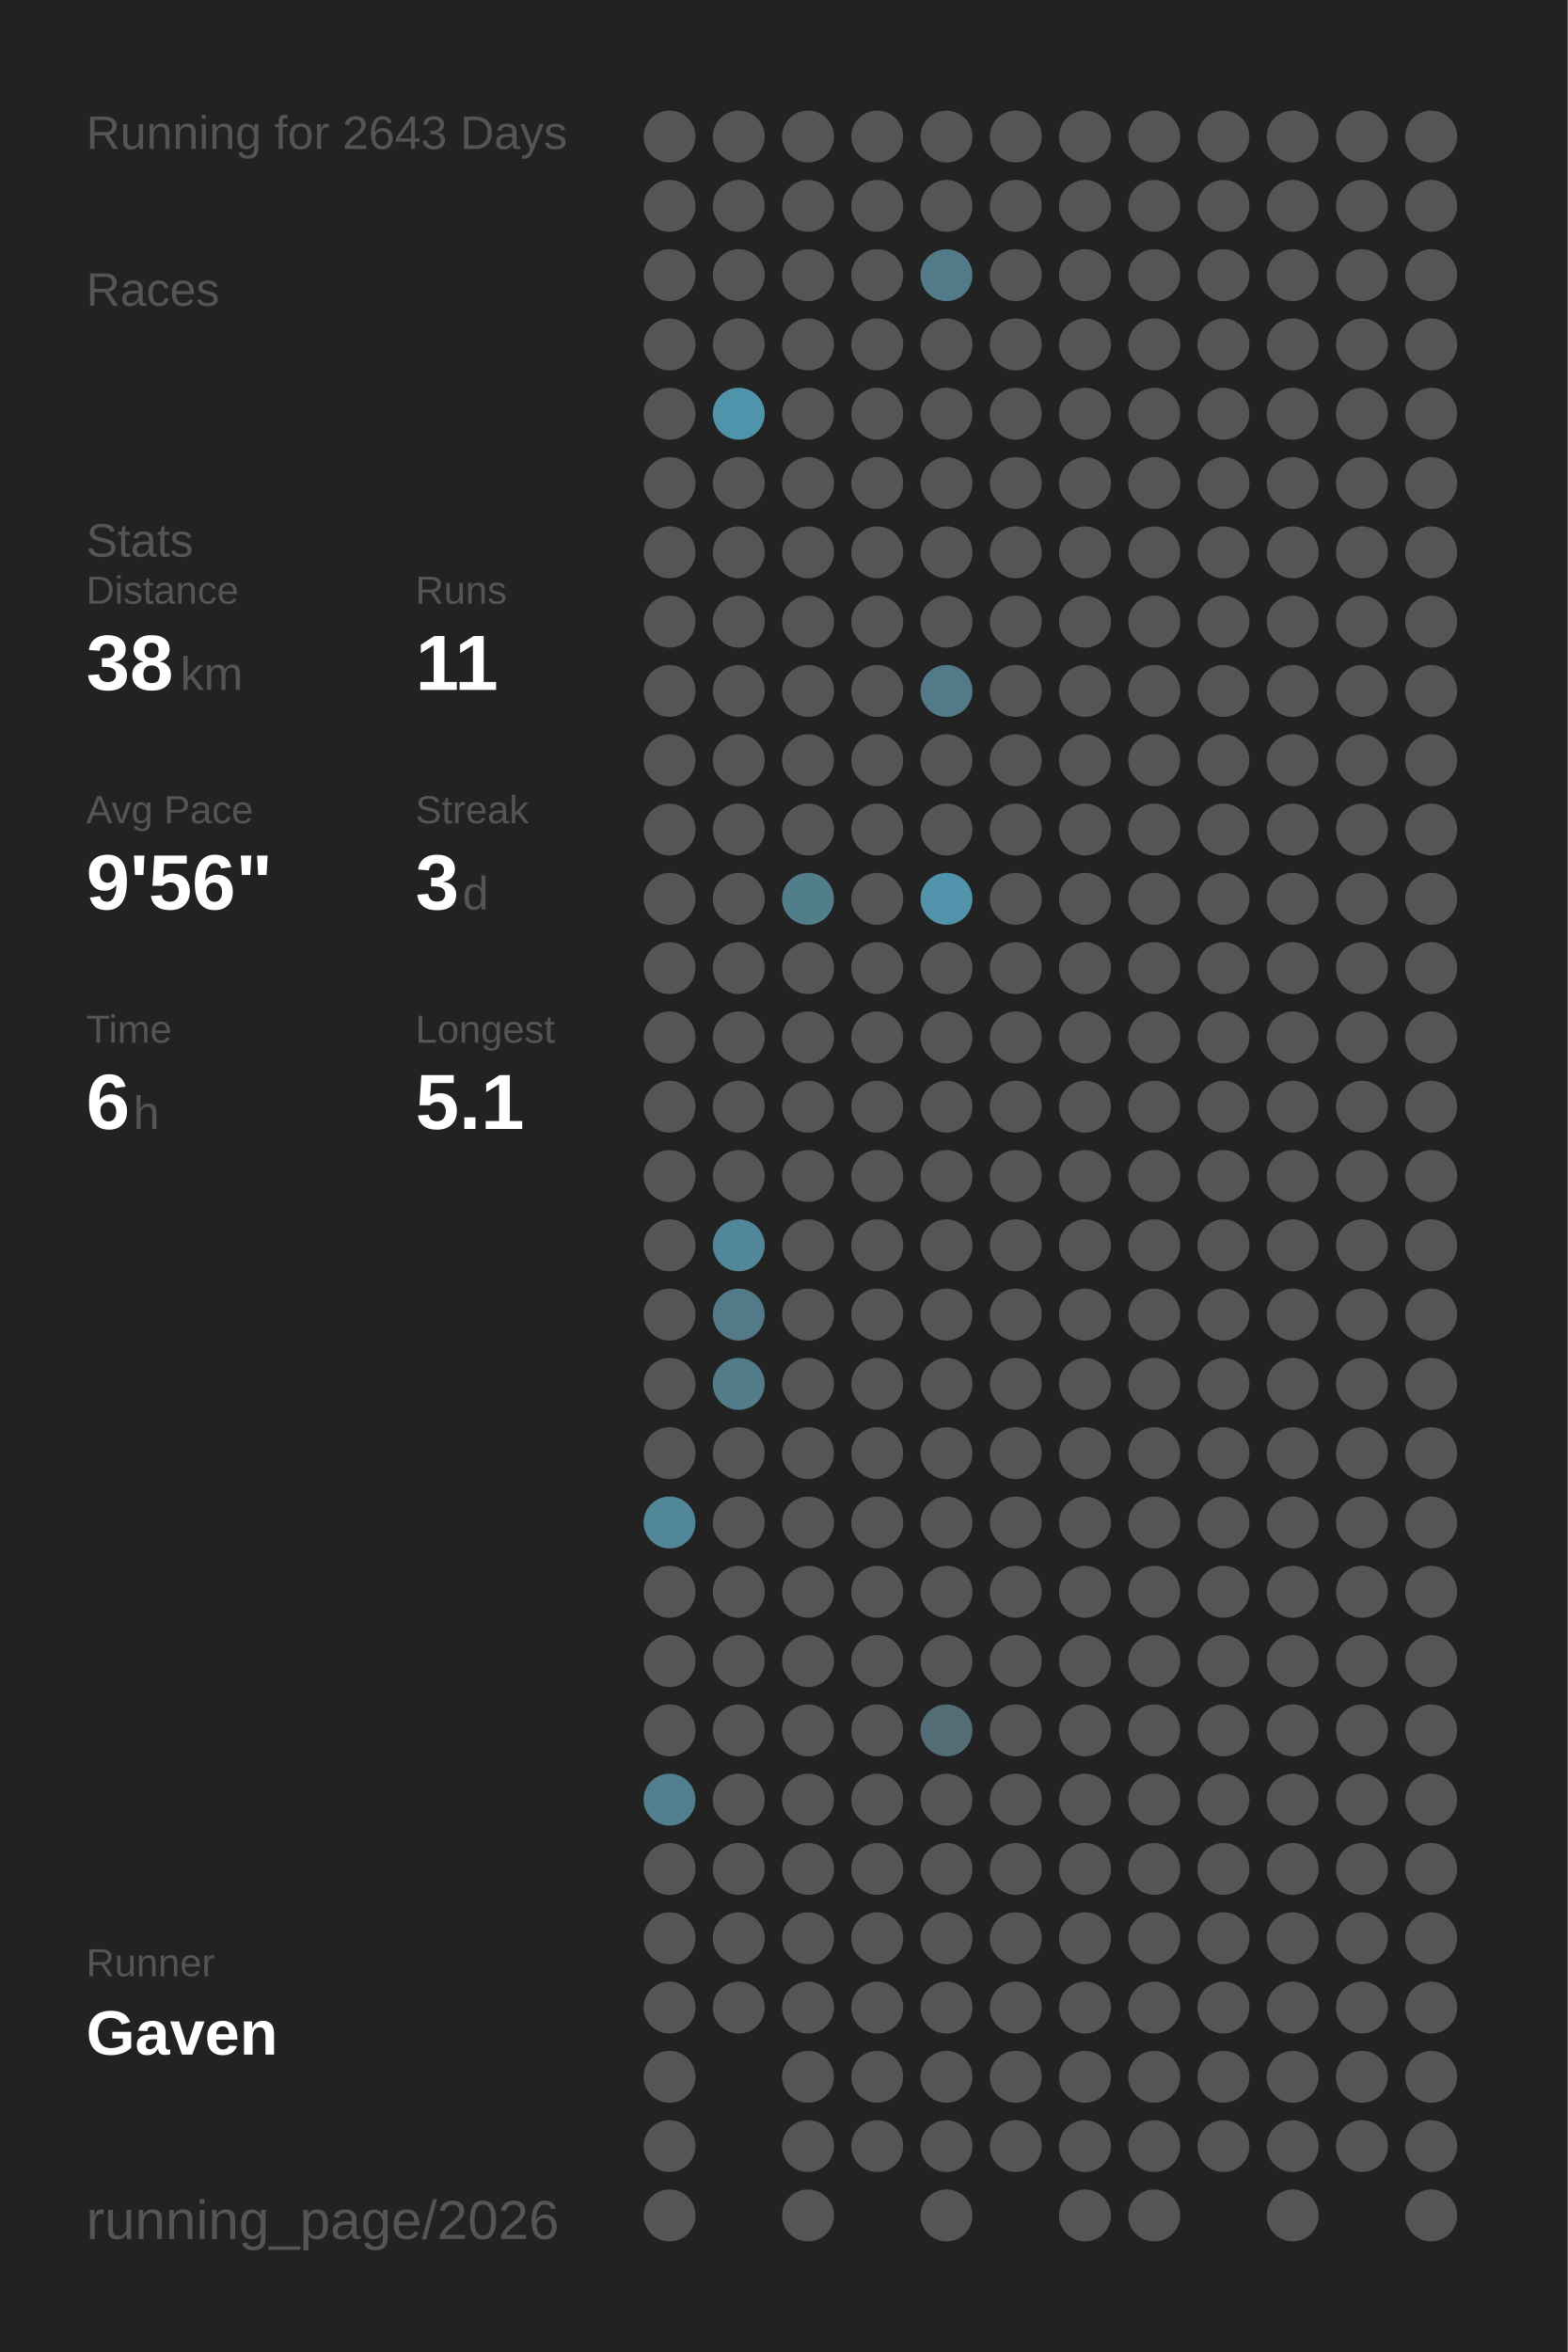
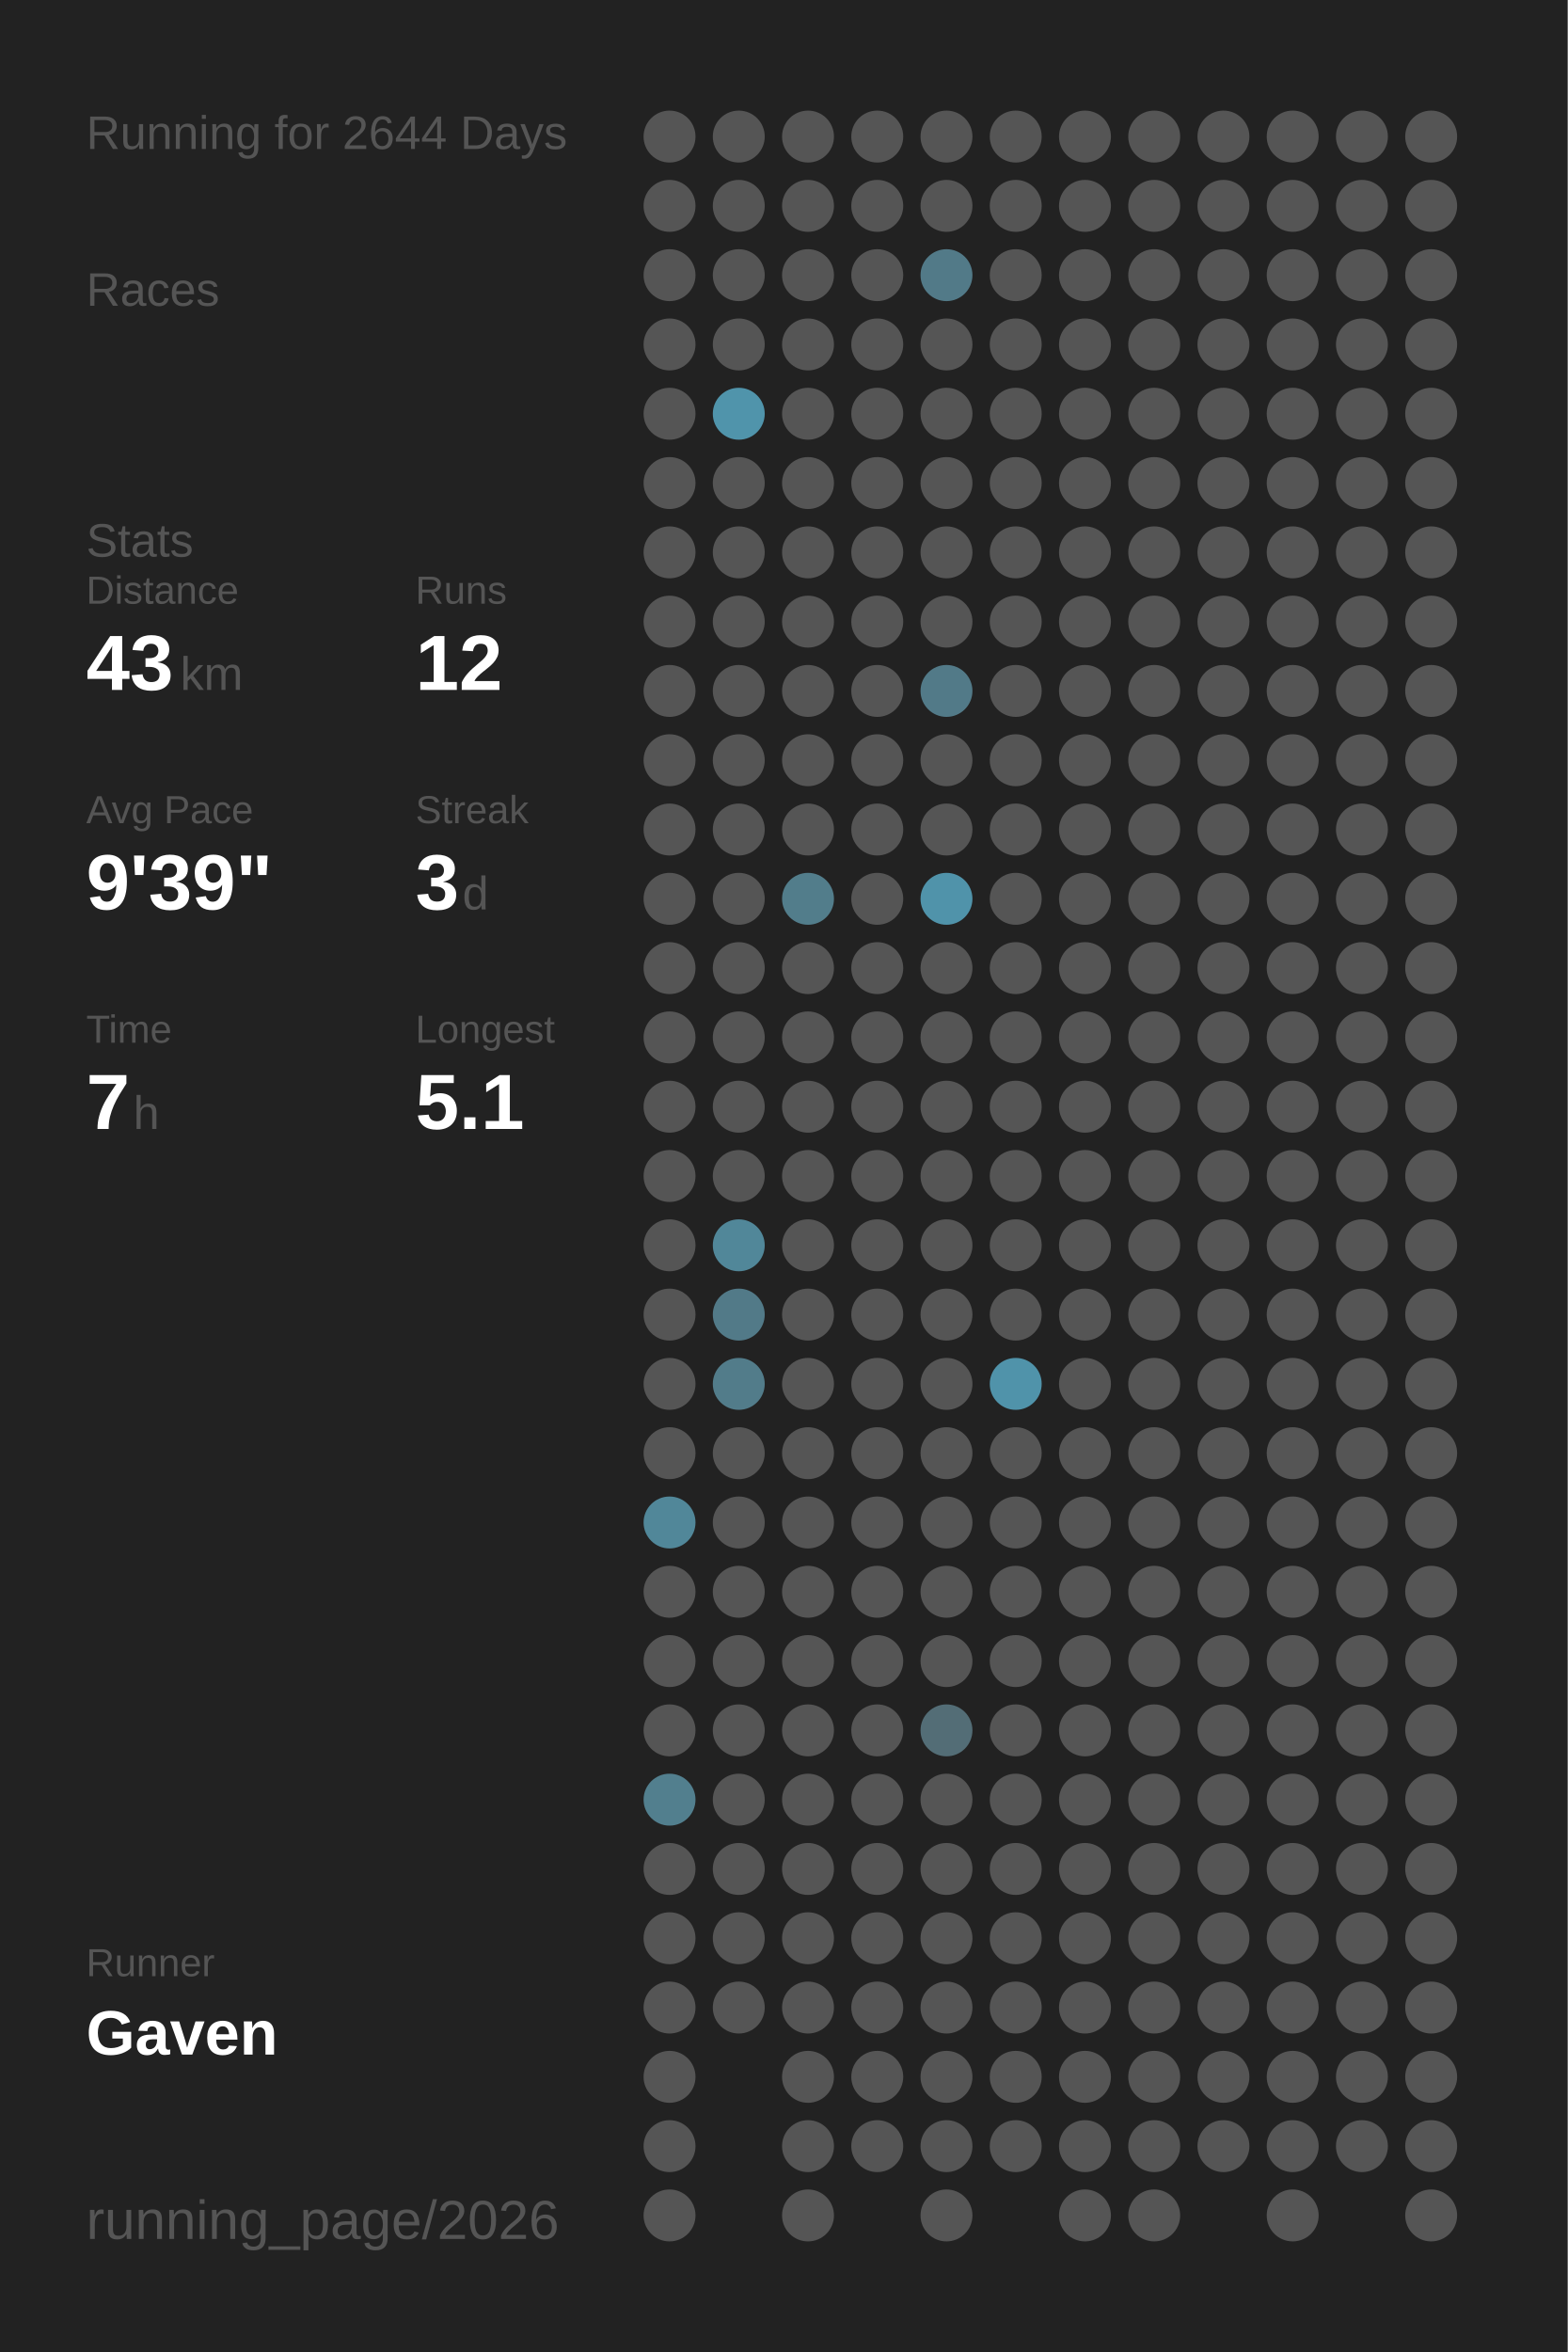
<svg xmlns="http://www.w3.org/2000/svg" baseProfile="full" height="300mm" version="1.1" viewBox="0,0,200,300" width="200mm">
  <defs />
  <rect fill="#222222" height="300" width="200" x="0" y="0" />
-   <text fill="#555555" style="font-size:6px; font-family:Arial;" x="11" y="19">Running for 2643 Days</text>
+   <text fill="#555555" style="font-size:6px; font-family:Arial;" x="11" y="19">Running for 2644 Days</text>
  <text fill="#555555" style="font-size:6px; font-family:Arial;" x="11" y="39">Races</text>
  <text fill="#555555" style="font-size:6px; font-family:Arial;" x="11" y="71">Stats</text>
  <text fill="#555555" style="font-size:5px; font-family:Arial;" x="11" y="77">Distance</text>
-   <text fill="#FFFFFF" style="font-size:10px; font-family:Arial; font-weight:bold;" x="11" y="88">38</text>
+   <text fill="#FFFFFF" style="font-size:10px; font-family:Arial; font-weight:bold;" x="11" y="88">43</text>
  <text fill="#555555" style="font-size:6px; font-family:Arial;" x="23" y="88">km</text>
  <text fill="#555555" style="font-size:5px; font-family:Arial;" x="53" y="77">Runs</text>
-   <text fill="#FFFFFF" style="font-size:10px; font-family:Arial; font-weight:bold;" x="53" y="88">11</text>
+   <text fill="#FFFFFF" style="font-size:10px; font-family:Arial; font-weight:bold;" x="53" y="88">12</text>
  <text fill="#555555" style="font-size:5px; font-family:Arial;" x="11" y="105">Avg Pace</text>
-   <text fill="#FFFFFF" style="font-size:10px; font-family:Arial; font-weight:bold;" x="11" y="116">9'56"</text>
+   <text fill="#FFFFFF" style="font-size:10px; font-family:Arial; font-weight:bold;" x="11" y="116">9'39"</text>
  <text fill="#555555" style="font-size:5px; font-family:Arial;" x="53" y="105">Streak</text>
  <text fill="#FFFFFF" style="font-size:10px; font-family:Arial; font-weight:bold;" x="53" y="116">3</text>
  <text fill="#555555" style="font-size:6px; font-family:Arial;" x="59" y="116">d</text>
  <text fill="#555555" style="font-size:5px; font-family:Arial;" x="11" y="133">Time</text>
-   <text fill="#FFFFFF" style="font-size:10px; font-family:Arial; font-weight:bold;" x="11" y="144">6</text>
+   <text fill="#FFFFFF" style="font-size:10px; font-family:Arial; font-weight:bold;" x="11" y="144">7</text>
  <text fill="#555555" style="font-size:6px; font-family:Arial;" x="17" y="144">h</text>
  <text fill="#555555" style="font-size:5px; font-family:Arial;" x="53" y="133">Longest</text>
  <text fill="#FFFFFF" style="font-size:10px; font-family:Arial; font-weight:bold;" x="53" y="144">5.1</text>
  <text fill="#555555" style="font-size:5px; font-family:Arial;" x="11" y="252.065">Runner</text>
  <text fill="#FFFFFF" style="font-size:8px; font-family:Arial; font-weight:bold;" x="11" y="262.065">Gaven</text>
  <text fill="#555555" style="font-size:7px; font-family:Arial;" x="11" y="285.581">running_page/2026</text>
  <circle cx="85.417" cy="17.419" fill="#555555" r="3.312" />
  <circle cx="85.417" cy="26.258" fill="#555555" r="3.312" />
  <circle cx="85.417" cy="35.097" fill="#555555" r="3.312" />
  <circle cx="85.417" cy="43.935" fill="#555555" r="3.312" />
  <circle cx="85.417" cy="52.774" fill="#555555" r="3.312" />
  <circle cx="85.417" cy="61.613" fill="#555555" r="3.312" />
  <circle cx="85.417" cy="70.452" fill="#555555" r="3.312" />
  <circle cx="85.417" cy="79.29" fill="#555555" r="3.312" />
  <circle cx="85.417" cy="88.129" fill="#555555" r="3.312" />
  <circle cx="85.417" cy="96.968" fill="#555555" r="3.312" />
  <circle cx="85.417" cy="105.806" fill="#555555" r="3.312" />
  <circle cx="85.417" cy="114.645" fill="#555555" r="3.312" />
  <circle cx="85.417" cy="123.484" fill="#555555" r="3.312" />
  <circle cx="85.417" cy="132.323" fill="#555555" r="3.312" />
  <circle cx="85.417" cy="141.161" fill="#555555" r="3.312" />
  <circle cx="85.417" cy="150" fill="#555555" r="3.312" />
  <circle cx="85.417" cy="158.839" fill="#555555" r="3.312" />
  <circle cx="85.417" cy="167.677" fill="#555555" r="3.312" />
  <circle cx="85.417" cy="176.516" fill="#555555" r="3.312" />
  <circle cx="85.417" cy="185.355" fill="#555555" r="3.312" />
  <circle cx="85.417" cy="194.194" fill="#518799" r="3.312" />
  <circle cx="85.417" cy="203.032" fill="#555555" r="3.312" />
  <circle cx="85.417" cy="211.871" fill="#555555" r="3.312" />
  <circle cx="85.417" cy="220.71" fill="#555555" r="3.312" />
  <circle cx="85.417" cy="229.548" fill="#527f8e" r="3.312" />
  <circle cx="85.417" cy="238.387" fill="#555555" r="3.312" />
  <circle cx="85.417" cy="247.226" fill="#555555" r="3.312" />
  <circle cx="85.417" cy="256.065" fill="#555555" r="3.312" />
  <circle cx="85.417" cy="264.903" fill="#555555" r="3.312" />
  <circle cx="85.417" cy="273.742" fill="#555555" r="3.312" />
  <circle cx="85.417" cy="282.581" fill="#555555" r="3.312" />
  <circle cx="94.25" cy="17.419" fill="#555555" r="3.312" />
  <circle cx="94.25" cy="26.258" fill="#555555" r="3.312" />
  <circle cx="94.25" cy="35.097" fill="#555555" r="3.312" />
  <circle cx="94.25" cy="43.935" fill="#555555" r="3.312" />
  <circle cx="94.25" cy="52.774" fill="#5094ab" r="3.312" />
  <circle cx="94.25" cy="61.613" fill="#555555" r="3.312" />
  <circle cx="94.25" cy="70.452" fill="#555555" r="3.312" />
  <circle cx="94.25" cy="79.29" fill="#555555" r="3.312" />
  <circle cx="94.25" cy="88.129" fill="#555555" r="3.312" />
  <circle cx="94.25" cy="96.968" fill="#555555" r="3.312" />
  <circle cx="94.25" cy="105.806" fill="#555555" r="3.312" />
  <circle cx="94.25" cy="114.645" fill="#555555" r="3.312" />
  <circle cx="94.25" cy="123.484" fill="#555555" r="3.312" />
  <circle cx="94.25" cy="132.323" fill="#555555" r="3.312" />
  <circle cx="94.25" cy="141.161" fill="#555555" r="3.312" />
  <circle cx="94.25" cy="150" fill="#555555" r="3.312" />
  <circle cx="94.25" cy="158.839" fill="#518799" r="3.312" />
  <circle cx="94.25" cy="167.677" fill="#527a88" r="3.312" />
  <circle cx="94.25" cy="176.516" fill="#527c8a" r="3.312" />
  <circle cx="94.25" cy="185.355" fill="#555555" r="3.312" />
  <circle cx="94.25" cy="194.194" fill="#555555" r="3.312" />
  <circle cx="94.25" cy="203.032" fill="#555555" r="3.312" />
  <circle cx="94.25" cy="211.871" fill="#555555" r="3.312" />
  <circle cx="94.25" cy="220.71" fill="#555555" r="3.312" />
  <circle cx="94.25" cy="229.548" fill="#555555" r="3.312" />
  <circle cx="94.25" cy="238.387" fill="#555555" r="3.312" />
  <circle cx="94.25" cy="247.226" fill="#555555" r="3.312" />
  <circle cx="94.25" cy="256.065" fill="#555555" r="3.312" />
  <circle cx="103.083" cy="17.419" fill="#555555" r="3.312" />
  <circle cx="103.083" cy="26.258" fill="#555555" r="3.312" />
  <circle cx="103.083" cy="35.097" fill="#555555" r="3.312" />
  <circle cx="103.083" cy="43.935" fill="#555555" r="3.312" />
  <circle cx="103.083" cy="52.774" fill="#555555" r="3.312" />
  <circle cx="103.083" cy="61.613" fill="#555555" r="3.312" />
  <circle cx="103.083" cy="70.452" fill="#555555" r="3.312" />
  <circle cx="103.083" cy="79.29" fill="#555555" r="3.312" />
  <circle cx="103.083" cy="88.129" fill="#555555" r="3.312" />
  <circle cx="103.083" cy="96.968" fill="#555555" r="3.312" />
  <circle cx="103.083" cy="105.806" fill="#555555" r="3.312" />
  <circle cx="103.083" cy="114.645" fill="#527d8b" r="3.312" />
  <circle cx="103.083" cy="123.484" fill="#555555" r="3.312" />
  <circle cx="103.083" cy="132.323" fill="#555555" r="3.312" />
  <circle cx="103.083" cy="141.161" fill="#555555" r="3.312" />
  <circle cx="103.083" cy="150" fill="#555555" r="3.312" />
  <circle cx="103.083" cy="158.839" fill="#555555" r="3.312" />
  <circle cx="103.083" cy="167.677" fill="#555555" r="3.312" />
  <circle cx="103.083" cy="176.516" fill="#555555" r="3.312" />
  <circle cx="103.083" cy="185.355" fill="#555555" r="3.312" />
  <circle cx="103.083" cy="194.194" fill="#555555" r="3.312" />
  <circle cx="103.083" cy="203.032" fill="#555555" r="3.312" />
  <circle cx="103.083" cy="211.871" fill="#555555" r="3.312" />
  <circle cx="103.083" cy="220.71" fill="#555555" r="3.312" />
  <circle cx="103.083" cy="229.548" fill="#555555" r="3.312" />
  <circle cx="103.083" cy="238.387" fill="#555555" r="3.312" />
  <circle cx="103.083" cy="247.226" fill="#555555" r="3.312" />
  <circle cx="103.083" cy="256.065" fill="#555555" r="3.312" />
  <circle cx="103.083" cy="264.903" fill="#555555" r="3.312" />
  <circle cx="103.083" cy="273.742" fill="#555555" r="3.312" />
  <circle cx="103.083" cy="282.581" fill="#555555" r="3.312" />
  <circle cx="111.917" cy="17.419" fill="#555555" r="3.312" />
  <circle cx="111.917" cy="26.258" fill="#555555" r="3.312" />
  <circle cx="111.917" cy="35.097" fill="#555555" r="3.312" />
  <circle cx="111.917" cy="43.935" fill="#555555" r="3.312" />
  <circle cx="111.917" cy="52.774" fill="#555555" r="3.312" />
  <circle cx="111.917" cy="61.613" fill="#555555" r="3.312" />
  <circle cx="111.917" cy="70.452" fill="#555555" r="3.312" />
  <circle cx="111.917" cy="79.29" fill="#555555" r="3.312" />
  <circle cx="111.917" cy="88.129" fill="#555555" r="3.312" />
  <circle cx="111.917" cy="96.968" fill="#555555" r="3.312" />
  <circle cx="111.917" cy="105.806" fill="#555555" r="3.312" />
  <circle cx="111.917" cy="114.645" fill="#555555" r="3.312" />
  <circle cx="111.917" cy="123.484" fill="#555555" r="3.312" />
  <circle cx="111.917" cy="132.323" fill="#555555" r="3.312" />
  <circle cx="111.917" cy="141.161" fill="#555555" r="3.312" />
  <circle cx="111.917" cy="150" fill="#555555" r="3.312" />
  <circle cx="111.917" cy="158.839" fill="#555555" r="3.312" />
  <circle cx="111.917" cy="167.677" fill="#555555" r="3.312" />
  <circle cx="111.917" cy="176.516" fill="#555555" r="3.312" />
  <circle cx="111.917" cy="185.355" fill="#555555" r="3.312" />
  <circle cx="111.917" cy="194.194" fill="#555555" r="3.312" />
  <circle cx="111.917" cy="203.032" fill="#555555" r="3.312" />
  <circle cx="111.917" cy="211.871" fill="#555555" r="3.312" />
  <circle cx="111.917" cy="220.71" fill="#555555" r="3.312" />
  <circle cx="111.917" cy="229.548" fill="#555555" r="3.312" />
  <circle cx="111.917" cy="238.387" fill="#555555" r="3.312" />
  <circle cx="111.917" cy="247.226" fill="#555555" r="3.312" />
  <circle cx="111.917" cy="256.065" fill="#555555" r="3.312" />
  <circle cx="111.917" cy="264.903" fill="#555555" r="3.312" />
  <circle cx="111.917" cy="273.742" fill="#555555" r="3.312" />
  <circle cx="120.75" cy="17.419" fill="#555555" r="3.312" />
  <circle cx="120.75" cy="26.258" fill="#555555" r="3.312" />
  <circle cx="120.75" cy="35.097" fill="#527a88" r="3.312" />
  <circle cx="120.75" cy="43.935" fill="#555555" r="3.312" />
  <circle cx="120.75" cy="52.774" fill="#555555" r="3.312" />
  <circle cx="120.75" cy="61.613" fill="#555555" r="3.312" />
  <circle cx="120.75" cy="70.452" fill="#555555" r="3.312" />
  <circle cx="120.75" cy="79.29" fill="#555555" r="3.312" />
  <circle cx="120.75" cy="88.129" fill="#527a88" r="3.312" />
  <circle cx="120.75" cy="96.968" fill="#555555" r="3.312" />
  <circle cx="120.75" cy="105.806" fill="#555555" r="3.312" />
  <circle cx="120.75" cy="114.645" fill="#5093aa" r="3.312" />
  <circle cx="120.75" cy="123.484" fill="#555555" r="3.312" />
  <circle cx="120.75" cy="132.323" fill="#555555" r="3.312" />
  <circle cx="120.75" cy="141.161" fill="#555555" r="3.312" />
  <circle cx="120.75" cy="150" fill="#555555" r="3.312" />
  <circle cx="120.75" cy="158.839" fill="#555555" r="3.312" />
  <circle cx="120.75" cy="167.677" fill="#555555" r="3.312" />
  <circle cx="120.75" cy="176.516" fill="#555555" r="3.312" />
  <circle cx="120.75" cy="185.355" fill="#555555" r="3.312" />
  <circle cx="120.75" cy="194.194" fill="#555555" r="3.312" />
  <circle cx="120.75" cy="203.032" fill="#555555" r="3.312" />
  <circle cx="120.75" cy="211.871" fill="#555555" r="3.312" />
  <circle cx="120.75" cy="220.71" fill="#536d76" r="3.312" />
  <circle cx="120.75" cy="229.548" fill="#555555" r="3.312" />
  <circle cx="120.75" cy="238.387" fill="#555555" r="3.312" />
  <circle cx="120.75" cy="247.226" fill="#555555" r="3.312" />
  <circle cx="120.75" cy="256.065" fill="#555555" r="3.312" />
  <circle cx="120.75" cy="264.903" fill="#555555" r="3.312" />
  <circle cx="120.75" cy="273.742" fill="#555555" r="3.312" />
  <circle cx="120.75" cy="282.581" fill="#555555" r="3.312" />
  <circle cx="129.583" cy="17.419" fill="#555555" r="3.312" />
  <circle cx="129.583" cy="26.258" fill="#555555" r="3.312" />
  <circle cx="129.583" cy="35.097" fill="#555555" r="3.312" />
  <circle cx="129.583" cy="43.935" fill="#555555" r="3.312" />
  <circle cx="129.583" cy="52.774" fill="#555555" r="3.312" />
  <circle cx="129.583" cy="61.613" fill="#555555" r="3.312" />
  <circle cx="129.583" cy="70.452" fill="#555555" r="3.312" />
  <circle cx="129.583" cy="79.29" fill="#555555" r="3.312" />
  <circle cx="129.583" cy="88.129" fill="#555555" r="3.312" />
  <circle cx="129.583" cy="96.968" fill="#555555" r="3.312" />
  <circle cx="129.583" cy="105.806" fill="#555555" r="3.312" />
  <circle cx="129.583" cy="114.645" fill="#555555" r="3.312" />
  <circle cx="129.583" cy="123.484" fill="#555555" r="3.312" />
  <circle cx="129.583" cy="132.323" fill="#555555" r="3.312" />
  <circle cx="129.583" cy="141.161" fill="#555555" r="3.312" />
  <circle cx="129.583" cy="150" fill="#555555" r="3.312" />
  <circle cx="129.583" cy="158.839" fill="#555555" r="3.312" />
  <circle cx="129.583" cy="167.677" fill="#555555" r="3.312" />
-   <circle cx="129.583" cy="176.516" fill="#555555" r="3.312" />
+   <circle cx="129.583" cy="176.516" fill="#5093aa" r="3.312" />
  <circle cx="129.583" cy="185.355" fill="#555555" r="3.312" />
  <circle cx="129.583" cy="194.194" fill="#555555" r="3.312" />
  <circle cx="129.583" cy="203.032" fill="#555555" r="3.312" />
  <circle cx="129.583" cy="211.871" fill="#555555" r="3.312" />
  <circle cx="129.583" cy="220.71" fill="#555555" r="3.312" />
  <circle cx="129.583" cy="229.548" fill="#555555" r="3.312" />
  <circle cx="129.583" cy="238.387" fill="#555555" r="3.312" />
  <circle cx="129.583" cy="247.226" fill="#555555" r="3.312" />
  <circle cx="129.583" cy="256.065" fill="#555555" r="3.312" />
  <circle cx="129.583" cy="264.903" fill="#555555" r="3.312" />
  <circle cx="129.583" cy="273.742" fill="#555555" r="3.312" />
  <circle cx="138.417" cy="17.419" fill="#555555" r="3.312" />
  <circle cx="138.417" cy="26.258" fill="#555555" r="3.312" />
  <circle cx="138.417" cy="35.097" fill="#555555" r="3.312" />
  <circle cx="138.417" cy="43.935" fill="#555555" r="3.312" />
  <circle cx="138.417" cy="52.774" fill="#555555" r="3.312" />
  <circle cx="138.417" cy="61.613" fill="#555555" r="3.312" />
  <circle cx="138.417" cy="70.452" fill="#555555" r="3.312" />
  <circle cx="138.417" cy="79.29" fill="#555555" r="3.312" />
  <circle cx="138.417" cy="88.129" fill="#555555" r="3.312" />
  <circle cx="138.417" cy="96.968" fill="#555555" r="3.312" />
  <circle cx="138.417" cy="105.806" fill="#555555" r="3.312" />
  <circle cx="138.417" cy="114.645" fill="#555555" r="3.312" />
  <circle cx="138.417" cy="123.484" fill="#555555" r="3.312" />
  <circle cx="138.417" cy="132.323" fill="#555555" r="3.312" />
  <circle cx="138.417" cy="141.161" fill="#555555" r="3.312" />
  <circle cx="138.417" cy="150" fill="#555555" r="3.312" />
  <circle cx="138.417" cy="158.839" fill="#555555" r="3.312" />
  <circle cx="138.417" cy="167.677" fill="#555555" r="3.312" />
  <circle cx="138.417" cy="176.516" fill="#555555" r="3.312" />
  <circle cx="138.417" cy="185.355" fill="#555555" r="3.312" />
  <circle cx="138.417" cy="194.194" fill="#555555" r="3.312" />
  <circle cx="138.417" cy="203.032" fill="#555555" r="3.312" />
  <circle cx="138.417" cy="211.871" fill="#555555" r="3.312" />
  <circle cx="138.417" cy="220.71" fill="#555555" r="3.312" />
  <circle cx="138.417" cy="229.548" fill="#555555" r="3.312" />
  <circle cx="138.417" cy="238.387" fill="#555555" r="3.312" />
  <circle cx="138.417" cy="247.226" fill="#555555" r="3.312" />
  <circle cx="138.417" cy="256.065" fill="#555555" r="3.312" />
  <circle cx="138.417" cy="264.903" fill="#555555" r="3.312" />
  <circle cx="138.417" cy="273.742" fill="#555555" r="3.312" />
  <circle cx="138.417" cy="282.581" fill="#555555" r="3.312" />
  <circle cx="147.25" cy="17.419" fill="#555555" r="3.312" />
  <circle cx="147.25" cy="26.258" fill="#555555" r="3.312" />
  <circle cx="147.25" cy="35.097" fill="#555555" r="3.312" />
  <circle cx="147.25" cy="43.935" fill="#555555" r="3.312" />
  <circle cx="147.25" cy="52.774" fill="#555555" r="3.312" />
  <circle cx="147.25" cy="61.613" fill="#555555" r="3.312" />
  <circle cx="147.25" cy="70.452" fill="#555555" r="3.312" />
  <circle cx="147.25" cy="79.29" fill="#555555" r="3.312" />
  <circle cx="147.25" cy="88.129" fill="#555555" r="3.312" />
  <circle cx="147.25" cy="96.968" fill="#555555" r="3.312" />
  <circle cx="147.25" cy="105.806" fill="#555555" r="3.312" />
  <circle cx="147.25" cy="114.645" fill="#555555" r="3.312" />
  <circle cx="147.25" cy="123.484" fill="#555555" r="3.312" />
  <circle cx="147.25" cy="132.323" fill="#555555" r="3.312" />
  <circle cx="147.25" cy="141.161" fill="#555555" r="3.312" />
  <circle cx="147.25" cy="150" fill="#555555" r="3.312" />
  <circle cx="147.25" cy="158.839" fill="#555555" r="3.312" />
  <circle cx="147.25" cy="167.677" fill="#555555" r="3.312" />
  <circle cx="147.25" cy="176.516" fill="#555555" r="3.312" />
  <circle cx="147.25" cy="185.355" fill="#555555" r="3.312" />
  <circle cx="147.25" cy="194.194" fill="#555555" r="3.312" />
  <circle cx="147.25" cy="203.032" fill="#555555" r="3.312" />
  <circle cx="147.25" cy="211.871" fill="#555555" r="3.312" />
  <circle cx="147.25" cy="220.71" fill="#555555" r="3.312" />
  <circle cx="147.25" cy="229.548" fill="#555555" r="3.312" />
  <circle cx="147.25" cy="238.387" fill="#555555" r="3.312" />
  <circle cx="147.25" cy="247.226" fill="#555555" r="3.312" />
  <circle cx="147.25" cy="256.065" fill="#555555" r="3.312" />
  <circle cx="147.25" cy="264.903" fill="#555555" r="3.312" />
  <circle cx="147.25" cy="273.742" fill="#555555" r="3.312" />
  <circle cx="147.25" cy="282.581" fill="#555555" r="3.312" />
  <circle cx="156.083" cy="17.419" fill="#555555" r="3.312" />
  <circle cx="156.083" cy="26.258" fill="#555555" r="3.312" />
  <circle cx="156.083" cy="35.097" fill="#555555" r="3.312" />
  <circle cx="156.083" cy="43.935" fill="#555555" r="3.312" />
  <circle cx="156.083" cy="52.774" fill="#555555" r="3.312" />
  <circle cx="156.083" cy="61.613" fill="#555555" r="3.312" />
  <circle cx="156.083" cy="70.452" fill="#555555" r="3.312" />
  <circle cx="156.083" cy="79.29" fill="#555555" r="3.312" />
  <circle cx="156.083" cy="88.129" fill="#555555" r="3.312" />
  <circle cx="156.083" cy="96.968" fill="#555555" r="3.312" />
  <circle cx="156.083" cy="105.806" fill="#555555" r="3.312" />
  <circle cx="156.083" cy="114.645" fill="#555555" r="3.312" />
  <circle cx="156.083" cy="123.484" fill="#555555" r="3.312" />
  <circle cx="156.083" cy="132.323" fill="#555555" r="3.312" />
  <circle cx="156.083" cy="141.161" fill="#555555" r="3.312" />
  <circle cx="156.083" cy="150" fill="#555555" r="3.312" />
  <circle cx="156.083" cy="158.839" fill="#555555" r="3.312" />
  <circle cx="156.083" cy="167.677" fill="#555555" r="3.312" />
  <circle cx="156.083" cy="176.516" fill="#555555" r="3.312" />
  <circle cx="156.083" cy="185.355" fill="#555555" r="3.312" />
  <circle cx="156.083" cy="194.194" fill="#555555" r="3.312" />
  <circle cx="156.083" cy="203.032" fill="#555555" r="3.312" />
  <circle cx="156.083" cy="211.871" fill="#555555" r="3.312" />
  <circle cx="156.083" cy="220.71" fill="#555555" r="3.312" />
  <circle cx="156.083" cy="229.548" fill="#555555" r="3.312" />
  <circle cx="156.083" cy="238.387" fill="#555555" r="3.312" />
  <circle cx="156.083" cy="247.226" fill="#555555" r="3.312" />
  <circle cx="156.083" cy="256.065" fill="#555555" r="3.312" />
  <circle cx="156.083" cy="264.903" fill="#555555" r="3.312" />
  <circle cx="156.083" cy="273.742" fill="#555555" r="3.312" />
  <circle cx="164.917" cy="17.419" fill="#555555" r="3.312" />
  <circle cx="164.917" cy="26.258" fill="#555555" r="3.312" />
  <circle cx="164.917" cy="35.097" fill="#555555" r="3.312" />
  <circle cx="164.917" cy="43.935" fill="#555555" r="3.312" />
  <circle cx="164.917" cy="52.774" fill="#555555" r="3.312" />
  <circle cx="164.917" cy="61.613" fill="#555555" r="3.312" />
  <circle cx="164.917" cy="70.452" fill="#555555" r="3.312" />
  <circle cx="164.917" cy="79.29" fill="#555555" r="3.312" />
  <circle cx="164.917" cy="88.129" fill="#555555" r="3.312" />
  <circle cx="164.917" cy="96.968" fill="#555555" r="3.312" />
  <circle cx="164.917" cy="105.806" fill="#555555" r="3.312" />
  <circle cx="164.917" cy="114.645" fill="#555555" r="3.312" />
  <circle cx="164.917" cy="123.484" fill="#555555" r="3.312" />
  <circle cx="164.917" cy="132.323" fill="#555555" r="3.312" />
  <circle cx="164.917" cy="141.161" fill="#555555" r="3.312" />
  <circle cx="164.917" cy="150" fill="#555555" r="3.312" />
  <circle cx="164.917" cy="158.839" fill="#555555" r="3.312" />
  <circle cx="164.917" cy="167.677" fill="#555555" r="3.312" />
  <circle cx="164.917" cy="176.516" fill="#555555" r="3.312" />
  <circle cx="164.917" cy="185.355" fill="#555555" r="3.312" />
  <circle cx="164.917" cy="194.194" fill="#555555" r="3.312" />
  <circle cx="164.917" cy="203.032" fill="#555555" r="3.312" />
  <circle cx="164.917" cy="211.871" fill="#555555" r="3.312" />
  <circle cx="164.917" cy="220.71" fill="#555555" r="3.312" />
  <circle cx="164.917" cy="229.548" fill="#555555" r="3.312" />
  <circle cx="164.917" cy="238.387" fill="#555555" r="3.312" />
  <circle cx="164.917" cy="247.226" fill="#555555" r="3.312" />
  <circle cx="164.917" cy="256.065" fill="#555555" r="3.312" />
  <circle cx="164.917" cy="264.903" fill="#555555" r="3.312" />
  <circle cx="164.917" cy="273.742" fill="#555555" r="3.312" />
  <circle cx="164.917" cy="282.581" fill="#555555" r="3.312" />
  <circle cx="173.75" cy="17.419" fill="#555555" r="3.312" />
  <circle cx="173.75" cy="26.258" fill="#555555" r="3.312" />
  <circle cx="173.75" cy="35.097" fill="#555555" r="3.312" />
  <circle cx="173.75" cy="43.935" fill="#555555" r="3.312" />
  <circle cx="173.75" cy="52.774" fill="#555555" r="3.312" />
  <circle cx="173.75" cy="61.613" fill="#555555" r="3.312" />
  <circle cx="173.75" cy="70.452" fill="#555555" r="3.312" />
  <circle cx="173.75" cy="79.29" fill="#555555" r="3.312" />
  <circle cx="173.75" cy="88.129" fill="#555555" r="3.312" />
  <circle cx="173.75" cy="96.968" fill="#555555" r="3.312" />
  <circle cx="173.75" cy="105.806" fill="#555555" r="3.312" />
  <circle cx="173.75" cy="114.645" fill="#555555" r="3.312" />
  <circle cx="173.75" cy="123.484" fill="#555555" r="3.312" />
  <circle cx="173.75" cy="132.323" fill="#555555" r="3.312" />
  <circle cx="173.75" cy="141.161" fill="#555555" r="3.312" />
  <circle cx="173.75" cy="150" fill="#555555" r="3.312" />
  <circle cx="173.75" cy="158.839" fill="#555555" r="3.312" />
  <circle cx="173.75" cy="167.677" fill="#555555" r="3.312" />
  <circle cx="173.75" cy="176.516" fill="#555555" r="3.312" />
  <circle cx="173.75" cy="185.355" fill="#555555" r="3.312" />
  <circle cx="173.75" cy="194.194" fill="#555555" r="3.312" />
  <circle cx="173.75" cy="203.032" fill="#555555" r="3.312" />
  <circle cx="173.75" cy="211.871" fill="#555555" r="3.312" />
  <circle cx="173.75" cy="220.71" fill="#555555" r="3.312" />
  <circle cx="173.75" cy="229.548" fill="#555555" r="3.312" />
  <circle cx="173.75" cy="238.387" fill="#555555" r="3.312" />
  <circle cx="173.75" cy="247.226" fill="#555555" r="3.312" />
  <circle cx="173.75" cy="256.065" fill="#555555" r="3.312" />
  <circle cx="173.75" cy="264.903" fill="#555555" r="3.312" />
  <circle cx="173.75" cy="273.742" fill="#555555" r="3.312" />
  <circle cx="182.583" cy="17.419" fill="#555555" r="3.312" />
  <circle cx="182.583" cy="26.258" fill="#555555" r="3.312" />
  <circle cx="182.583" cy="35.097" fill="#555555" r="3.312" />
  <circle cx="182.583" cy="43.935" fill="#555555" r="3.312" />
  <circle cx="182.583" cy="52.774" fill="#555555" r="3.312" />
  <circle cx="182.583" cy="61.613" fill="#555555" r="3.312" />
  <circle cx="182.583" cy="70.452" fill="#555555" r="3.312" />
  <circle cx="182.583" cy="79.29" fill="#555555" r="3.312" />
  <circle cx="182.583" cy="88.129" fill="#555555" r="3.312" />
  <circle cx="182.583" cy="96.968" fill="#555555" r="3.312" />
  <circle cx="182.583" cy="105.806" fill="#555555" r="3.312" />
  <circle cx="182.583" cy="114.645" fill="#555555" r="3.312" />
  <circle cx="182.583" cy="123.484" fill="#555555" r="3.312" />
  <circle cx="182.583" cy="132.323" fill="#555555" r="3.312" />
  <circle cx="182.583" cy="141.161" fill="#555555" r="3.312" />
  <circle cx="182.583" cy="150" fill="#555555" r="3.312" />
  <circle cx="182.583" cy="158.839" fill="#555555" r="3.312" />
  <circle cx="182.583" cy="167.677" fill="#555555" r="3.312" />
  <circle cx="182.583" cy="176.516" fill="#555555" r="3.312" />
  <circle cx="182.583" cy="185.355" fill="#555555" r="3.312" />
  <circle cx="182.583" cy="194.194" fill="#555555" r="3.312" />
  <circle cx="182.583" cy="203.032" fill="#555555" r="3.312" />
  <circle cx="182.583" cy="211.871" fill="#555555" r="3.312" />
  <circle cx="182.583" cy="220.71" fill="#555555" r="3.312" />
  <circle cx="182.583" cy="229.548" fill="#555555" r="3.312" />
  <circle cx="182.583" cy="238.387" fill="#555555" r="3.312" />
  <circle cx="182.583" cy="247.226" fill="#555555" r="3.312" />
  <circle cx="182.583" cy="256.065" fill="#555555" r="3.312" />
  <circle cx="182.583" cy="264.903" fill="#555555" r="3.312" />
  <circle cx="182.583" cy="273.742" fill="#555555" r="3.312" />
  <circle cx="182.583" cy="282.581" fill="#555555" r="3.312" />
</svg>
